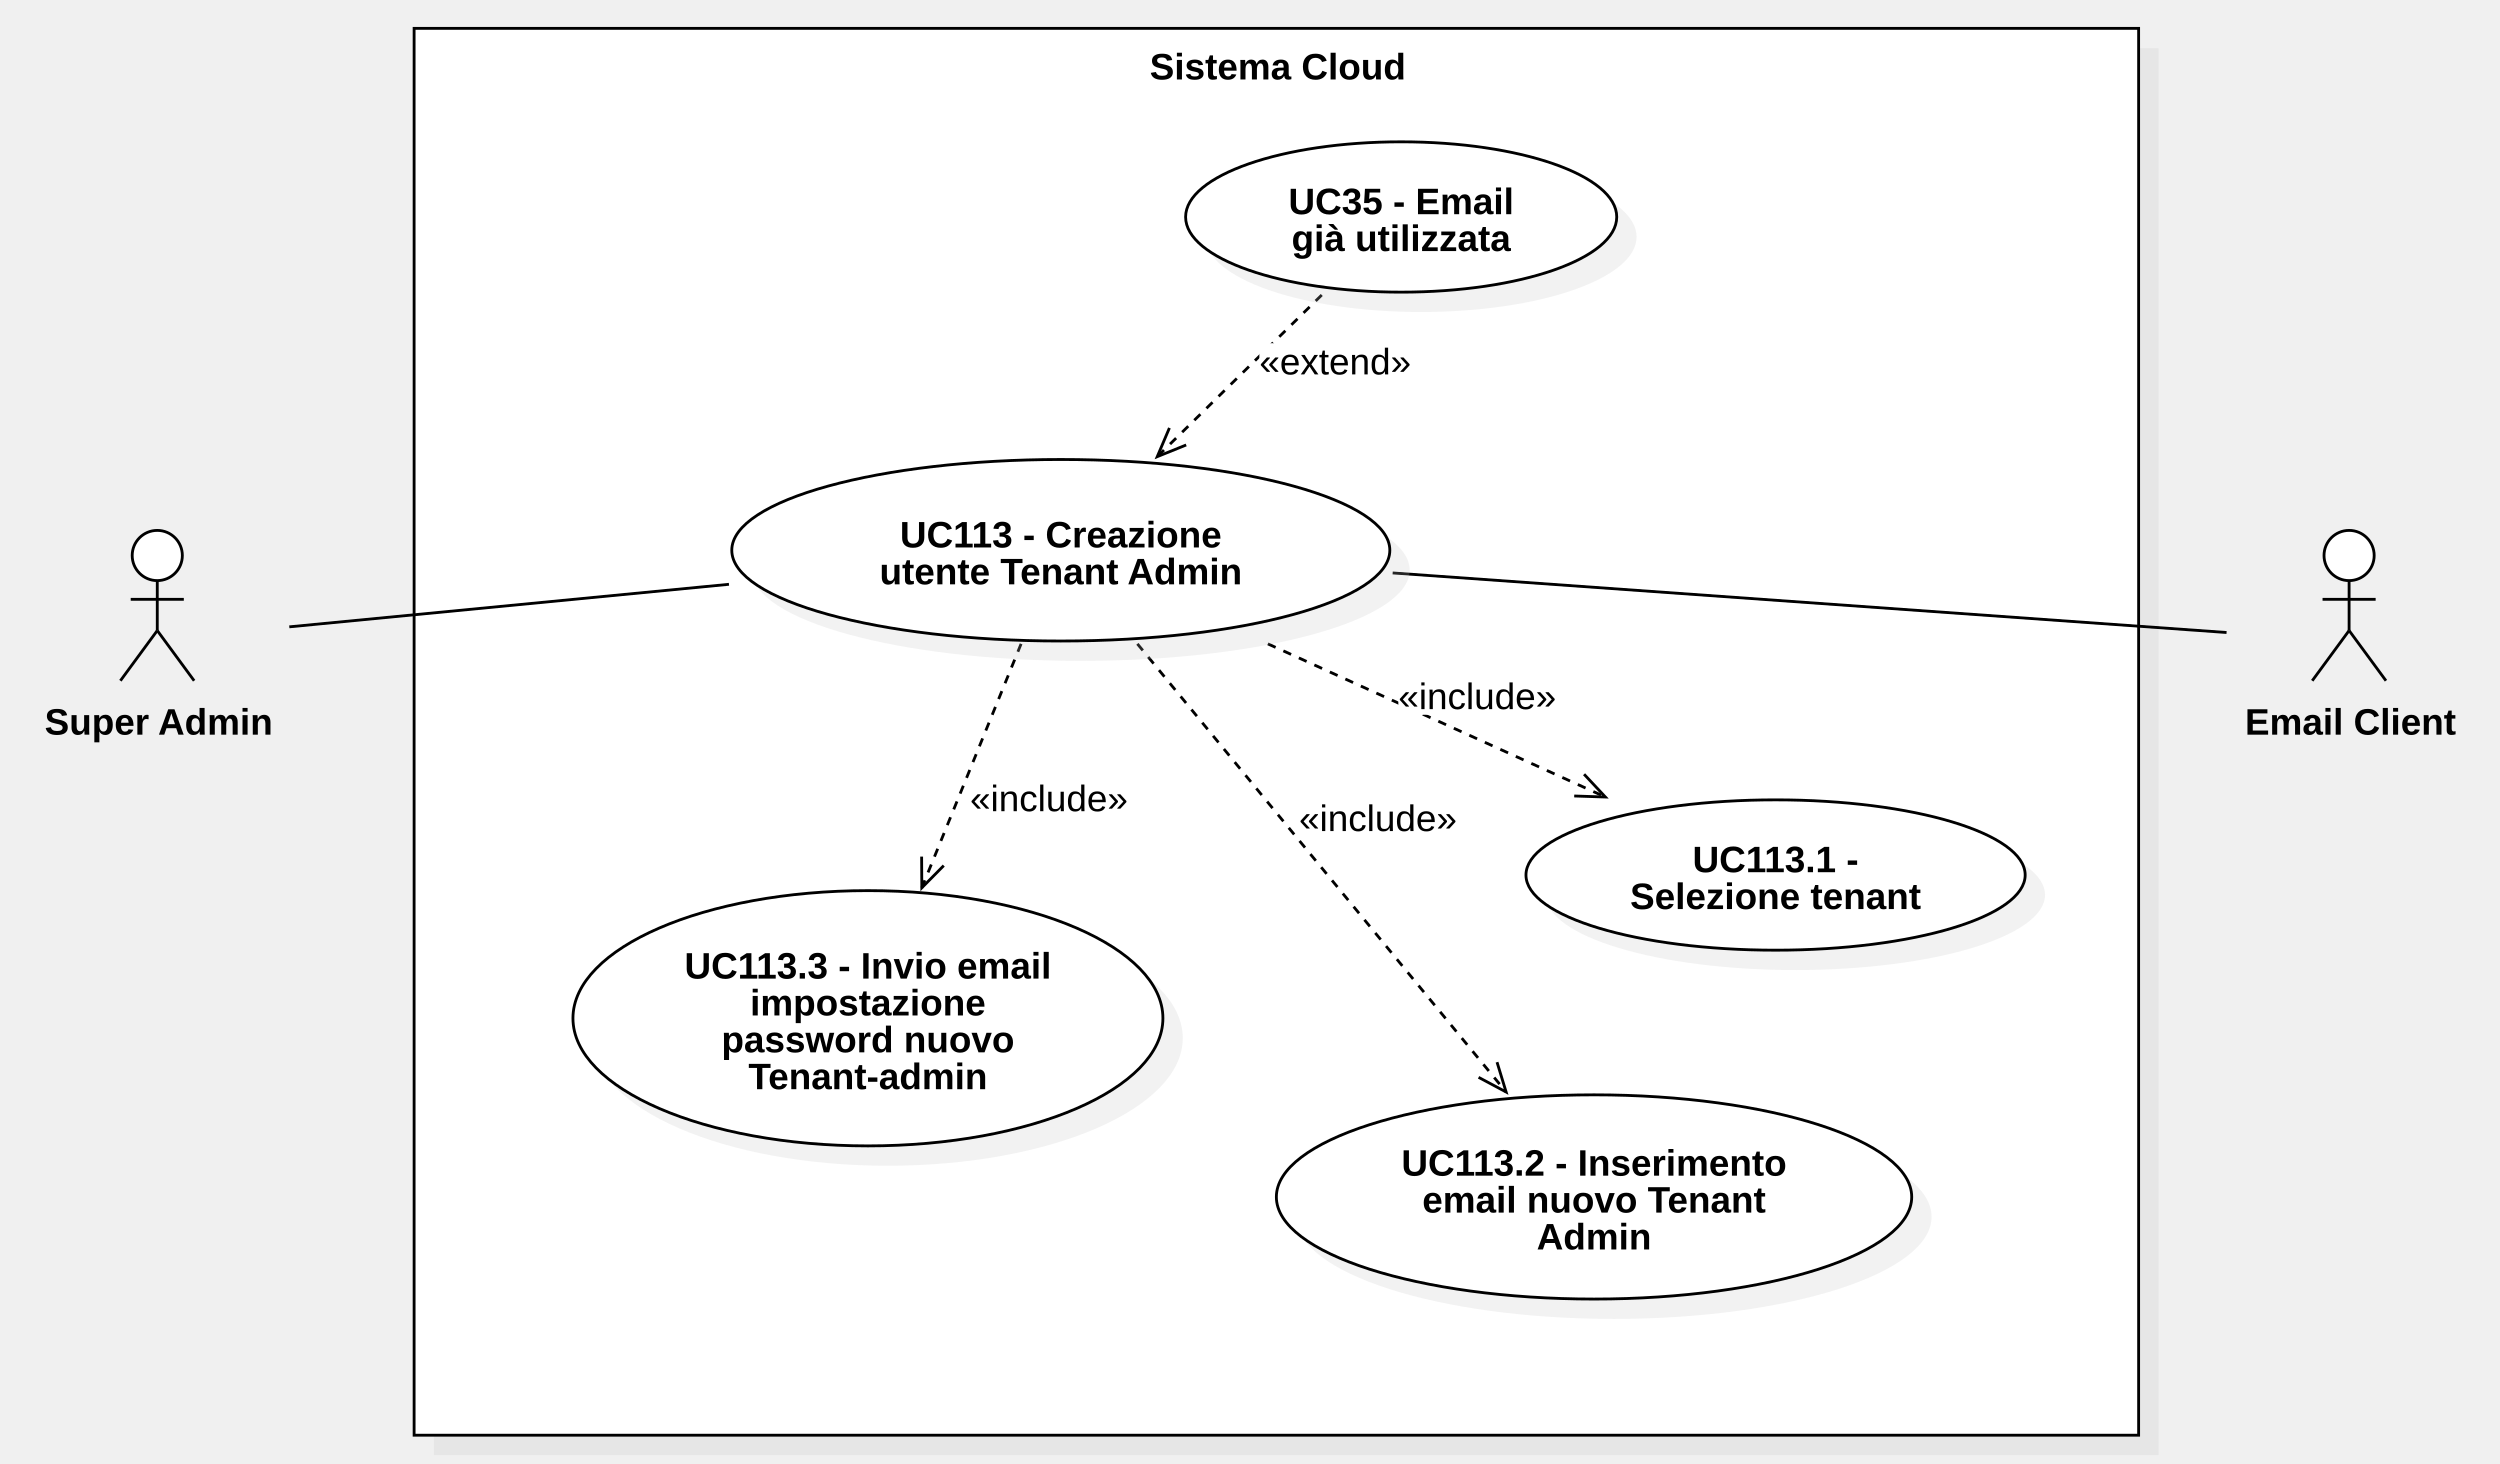
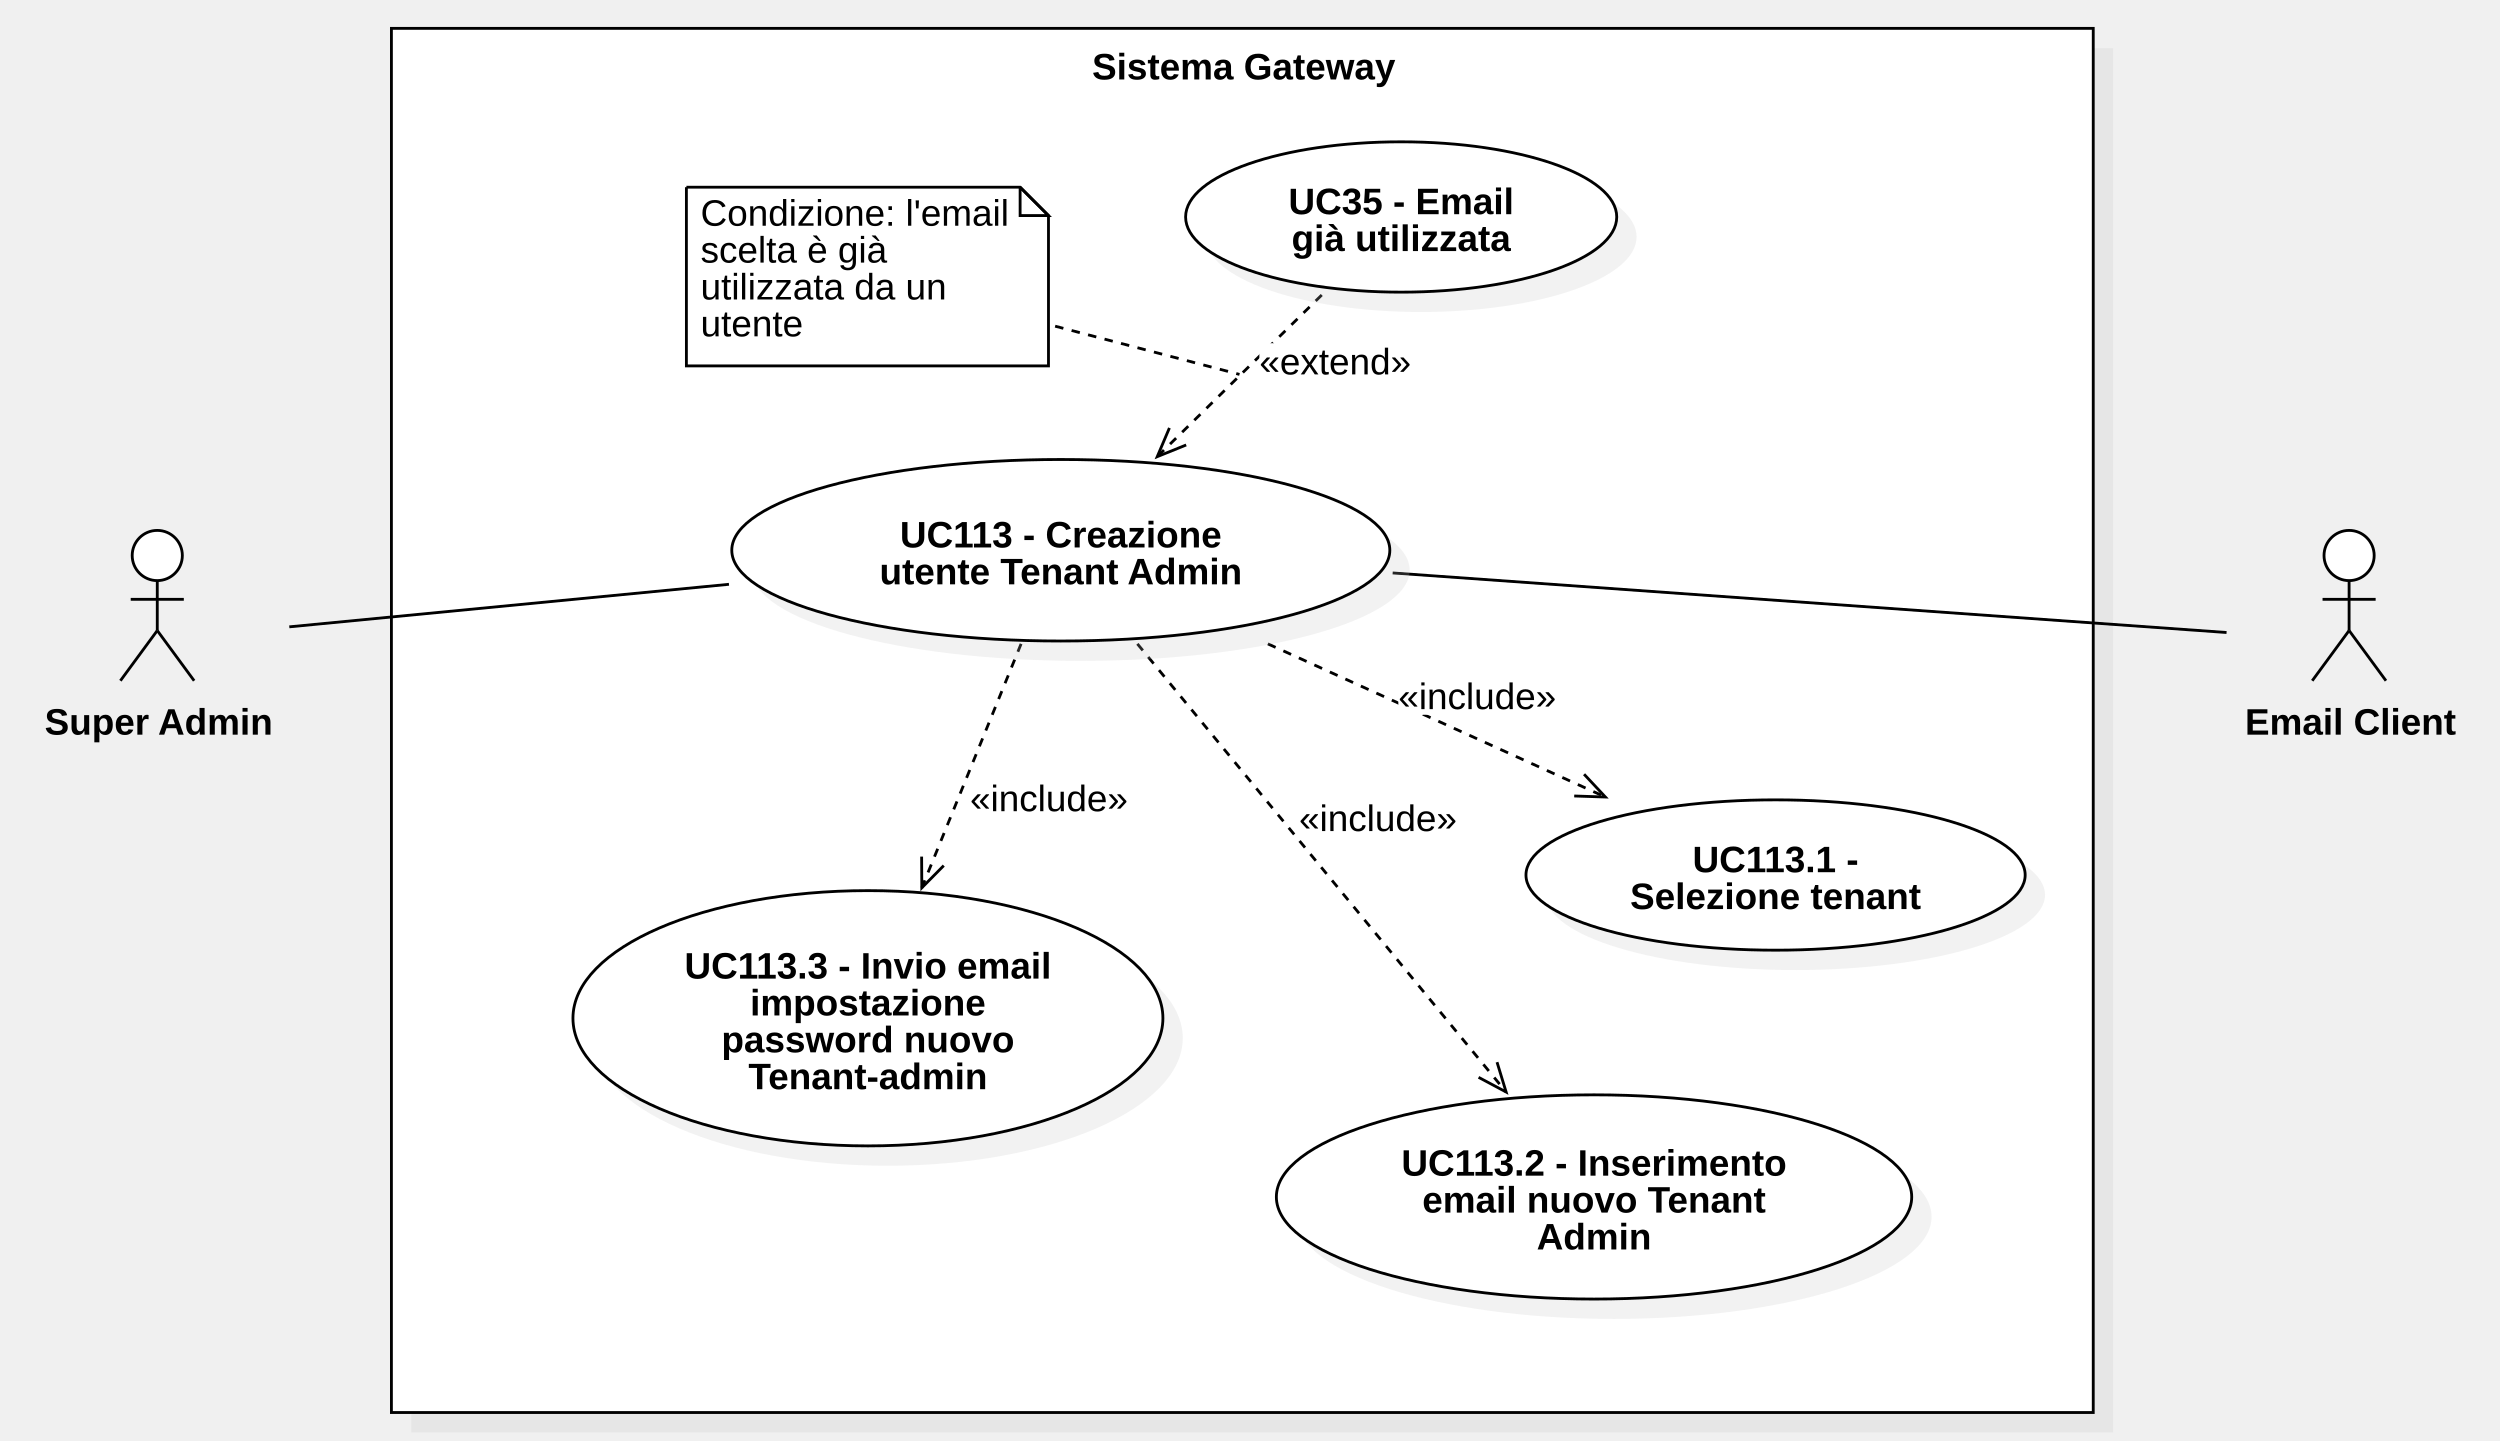
- <svg xmlns="http://www.w3.org/2000/svg" version="1.1" width="881.407" height="516">
+ <svg xmlns="http://www.w3.org/2000/svg" version="1.1" width="881.407" height="508">
  <defs />
  <g>
    <g>
-       <rect fill="#C0C0C0" stroke="none" x="271" y="170" width="608" height="496" transform="matrix(1 0 0 1 -118 -153)" fill-opacity="0.2" />
-     </g>
-     <g>
-       <rect fill="#ffffff" stroke="none" x="264" y="163" width="608" height="496" transform="matrix(1 0 0 1 -118 -153)" />
-     </g>
-     <g>
-       <path fill="none" stroke="#000000" paint-order="fill stroke markers" d=" M 146 10 L 754 10 L 754 506 L 146 506 L 146 10 Z Z" stroke-miterlimit="10" stroke-dasharray="" />
-     </g>
-     <g>
-       <g>
-         <path fill="none" stroke="none" />
-         <text fill="#000000" stroke="none" font-family="Arial" font-size="13px" font-style="normal" font-weight="bold" text-decoration="undefined" x="568.5" y="176.5" text-anchor="middle" dominant-baseline="central" transform="matrix(1 0 0 1 -118 -153)">Sistema Cloud</text>
+       <rect fill="#C0C0C0" stroke="none" x="340" y="151" width="600" height="488" transform="matrix(1 0 0 1 -195 -134)" fill-opacity="0.2" />
+     </g>
+     <g>
+       <rect fill="#ffffff" stroke="none" x="333" y="144" width="600" height="488" transform="matrix(1 0 0 1 -195 -134)" />
+     </g>
+     <g>
+       <path fill="none" stroke="#000000" paint-order="fill stroke markers" d=" M 138 10 L 738 10 L 738 498 L 138 498 L 138 10 Z Z" stroke-miterlimit="10" stroke-dasharray="" />
+     </g>
+     <g>
+       <g>
+         <path fill="none" stroke="none" />
+         <text fill="#000000" stroke="none" font-family="Arial" font-size="13px" font-style="normal" font-weight="bold" text-decoration="undefined" x="633.5" y="157.5" text-anchor="middle" dominant-baseline="central" transform="matrix(1 0 0 1 -195 -134)">Sistema Gateway</text>
      </g>
    </g>
    <g>
      <path fill="#ffffff" stroke="none" paint-order="stroke fill markers" d=" M 819.364 195.85 C 819.364 190.962 823.321 187 828.204 187 C 833.086 187 837.044 190.962 837.044 195.85 C 837.044 200.738 833.086 204.7 828.204 204.7 C 823.321 204.7 819.364 200.738 819.364 195.85 Z" />
    </g>
    <g>
      <path fill="none" stroke="#000000" paint-order="fill stroke markers" d=" M 819.364 195.85 C 819.364 190.962 823.321 187 828.204 187 C 833.086 187 837.044 190.962 837.044 195.85 C 837.044 200.738 833.086 204.7 828.204 204.7 C 823.321 204.7 819.364 200.738 819.364 195.85 Z" stroke-miterlimit="10" stroke-dasharray="" />
    </g>
    <g>
      <path fill="none" stroke="#000000" paint-order="fill stroke markers" d=" M 828.204 204.7 L 828.204 222.3" stroke-miterlimit="10" stroke-dasharray="" />
    </g>
    <g>
      <path fill="none" stroke="#000000" paint-order="fill stroke markers" d=" M 818.844 211.3 L 837.564 211.3" stroke-miterlimit="10" stroke-dasharray="" />
    </g>
    <g>
      <path fill="none" stroke="#000000" paint-order="fill stroke markers" d=" M 828.204 222.3 L 815.204 240" stroke-miterlimit="10" stroke-dasharray="" />
    </g>
    <g>
      <path fill="none" stroke="#000000" paint-order="fill stroke markers" d=" M 828.204 222.3 L 841.204 240" stroke-miterlimit="10" stroke-dasharray="" />
    </g>
    <g>
      <g>
        <path fill="none" stroke="none" />
-         <text fill="#000000" stroke="none" font-family="Arial" font-size="13px" font-style="normal" font-weight="bold" text-decoration="undefined" x="946.704" y="407.5" text-anchor="middle" dominant-baseline="central" transform="matrix(1 0 0 1 -118 -153)">Email Client</text>
+         <text fill="#000000" stroke="none" font-family="Arial" font-size="13px" font-style="normal" font-weight="bold" text-decoration="undefined" x="1023.704" y="388.5" text-anchor="middle" dominant-baseline="central" transform="matrix(1 0 0 1 -195 -134)">Email Client</text>
      </g>
    </g>
    <g>
      <path fill="none" stroke="#000000" paint-order="fill stroke markers" d=" M 491 202 L 785 223" stroke-miterlimit="10" stroke-dasharray="" />
    </g>
    <g>
      <path fill="none" stroke="#000000" paint-order="fill stroke markers" d=" M 466 104 L 408 161" stroke-miterlimit="10" stroke-dasharray="3" />
    </g>
    <g>
      <path fill="none" stroke="#000000" paint-order="fill stroke markers" d=" M 412.298 150.874 L 408 161 L 418.199 156.879" stroke-miterlimit="10" stroke-dasharray="" />
    </g>
    <g>
-       <rect fill="#ffffff" stroke="none" x="562" y="274" width="53.492" height="13" transform="matrix(1 0 0 1 -118 -153)" />
-     </g>
-     <g>
-       <g>
-         <path fill="none" stroke="none" />
-         <text fill="#000000" stroke="none" font-family="Arial" font-size="13px" font-style="normal" font-weight="normal" text-decoration="undefined" x="588.746" y="280.5" text-anchor="middle" dominant-baseline="central" transform="matrix(1 0 0 1 -118 -153)">«extend»</text>
+       <rect fill="#ffffff" stroke="none" x="639" y="255" width="53.492" height="13" transform="matrix(1 0 0 1 -195 -134)" />
+     </g>
+     <g>
+       <g>
+         <path fill="none" stroke="none" />
+         <text fill="#000000" stroke="none" font-family="Arial" font-size="13px" font-style="normal" font-weight="normal" text-decoration="undefined" x="665.746" y="261.5" text-anchor="middle" dominant-baseline="central" transform="matrix(1 0 0 1 -195 -134)">«extend»</text>
      </g>
    </g>
    <g>
      <path fill="none" stroke="#000000" paint-order="fill stroke markers" d=" M 447 227 L 566 281" stroke-miterlimit="10" stroke-dasharray="3" />
    </g>
    <g>
      <path fill="none" stroke="#000000" paint-order="fill stroke markers" d=" M 555.006 280.634 L 566 281 L 558.485 272.967" stroke-miterlimit="10" stroke-dasharray="" />
    </g>
    <g>
-       <rect fill="#ffffff" stroke="none" x="611" y="392" width="55.656" height="13" transform="matrix(1 0 0 1 -118 -153)" />
-     </g>
-     <g>
-       <g>
-         <path fill="none" stroke="none" />
-         <text fill="#000000" stroke="none" font-family="Arial" font-size="13px" font-style="normal" font-weight="normal" text-decoration="undefined" x="638.828" y="398.5" text-anchor="middle" dominant-baseline="central" transform="matrix(1 0 0 1 -118 -153)">«include»</text>
+       <rect fill="#ffffff" stroke="none" x="688" y="373" width="55.656" height="13" transform="matrix(1 0 0 1 -195 -134)" />
+     </g>
+     <g>
+       <g>
+         <path fill="none" stroke="none" />
+         <text fill="#000000" stroke="none" font-family="Arial" font-size="13px" font-style="normal" font-weight="normal" text-decoration="undefined" x="715.828" y="379.5" text-anchor="middle" dominant-baseline="central" transform="matrix(1 0 0 1 -195 -134)">«include»</text>
      </g>
    </g>
    <g>
      <path fill="none" stroke="#000000" paint-order="fill stroke markers" d=" M 401 227 L 531 385" stroke-miterlimit="10" stroke-dasharray="3" />
    </g>
    <g>
      <path fill="none" stroke="#000000" paint-order="fill stroke markers" d=" M 521.292 379.827 L 531 385 L 527.794 374.478" stroke-miterlimit="10" stroke-dasharray="" />
    </g>
    <g>
-       <rect fill="#ffffff" stroke="none" x="576" y="435" width="55.656" height="13" transform="matrix(1 0 0 1 -118 -153)" />
-     </g>
-     <g>
-       <g>
-         <path fill="none" stroke="none" />
-         <text fill="#000000" stroke="none" font-family="Arial" font-size="13px" font-style="normal" font-weight="normal" text-decoration="undefined" x="603.828" y="441.5" text-anchor="middle" dominant-baseline="central" transform="matrix(1 0 0 1 -118 -153)">«include»</text>
+       <rect fill="#ffffff" stroke="none" x="653" y="416" width="55.656" height="13" transform="matrix(1 0 0 1 -195 -134)" />
+     </g>
+     <g>
+       <g>
+         <path fill="none" stroke="none" />
+         <text fill="#000000" stroke="none" font-family="Arial" font-size="13px" font-style="normal" font-weight="normal" text-decoration="undefined" x="680.828" y="422.5" text-anchor="middle" dominant-baseline="central" transform="matrix(1 0 0 1 -195 -134)">«include»</text>
      </g>
    </g>
    <g>
      <path fill="none" stroke="#000000" paint-order="fill stroke markers" d=" M 360 227 L 325 313" stroke-miterlimit="10" stroke-dasharray="3" />
    </g>
    <g>
      <path fill="none" stroke="#000000" paint-order="fill stroke markers" d=" M 324.932 302 L 325 313 L 332.73 305.174" stroke-miterlimit="10" stroke-dasharray="" />
    </g>
    <g>
-       <rect fill="#ffffff" stroke="none" x="460" y="428" width="55.656" height="13" transform="matrix(1 0 0 1 -118 -153)" />
-     </g>
-     <g>
-       <g>
-         <path fill="none" stroke="none" />
-         <text fill="#000000" stroke="none" font-family="Arial" font-size="13px" font-style="normal" font-weight="normal" text-decoration="undefined" x="487.828" y="434.5" text-anchor="middle" dominant-baseline="central" transform="matrix(1 0 0 1 -118 -153)">«include»</text>
+       <rect fill="#ffffff" stroke="none" x="537" y="409" width="55.656" height="13" transform="matrix(1 0 0 1 -195 -134)" />
+     </g>
+     <g>
+       <g>
+         <path fill="none" stroke="none" />
+         <text fill="#000000" stroke="none" font-family="Arial" font-size="13px" font-style="normal" font-weight="normal" text-decoration="undefined" x="564.828" y="415.5" text-anchor="middle" dominant-baseline="central" transform="matrix(1 0 0 1 -195 -134)">«include»</text>
      </g>
    </g>
    <g>
      <path fill="#C0C0C0" stroke="none" paint-order="stroke fill markers" d=" M 265 201 C 265 183.327 316.935 169 381 169 C 445.065 169 497 183.327 497 201 C 497 218.673 445.065 233 381 233 C 316.935 233 265 218.673 265 201 Z" fill-opacity="0.2" />
    </g>
    <g>
      <path fill="#ffffff" stroke="none" paint-order="stroke fill markers" d=" M 258 194 C 258 176.327 309.935 162 374 162 C 438.065 162 490 176.327 490 194 C 490 211.673 438.065 226 374 226 C 309.935 226 258 211.673 258 194 Z" />
    </g>
    <g>
      <path fill="none" stroke="#000000" paint-order="fill stroke markers" d=" M 258 194 C 258 176.327 309.935 162 374 162 C 438.065 162 490 176.327 490 194 C 490 211.673 438.065 226 374 226 C 309.935 226 258 211.673 258 194 Z" stroke-miterlimit="10" stroke-dasharray="" />
    </g>
    <g>
      <g>
        <path fill="none" stroke="none" />
-         <text fill="#000000" stroke="none" font-family="Arial" font-size="13px" font-style="normal" font-weight="bold" text-decoration="undefined" x="492" y="341.5" text-anchor="middle" dominant-baseline="central" transform="matrix(1 0 0 1 -118 -153)">UC113 - Creazione</text>
-         <text fill="#000000" stroke="none" font-family="Arial" font-size="13px" font-style="normal" font-weight="bold" text-decoration="undefined" x="492" y="354.5" text-anchor="middle" dominant-baseline="central" transform="matrix(1 0 0 1 -118 -153)">utente Tenant Admin</text>
+         <text fill="#000000" stroke="none" font-family="Arial" font-size="13px" font-style="normal" font-weight="bold" text-decoration="undefined" x="569" y="322.5" text-anchor="middle" dominant-baseline="central" transform="matrix(1 0 0 1 -195 -134)">UC113 - Creazione</text>
+         <text fill="#000000" stroke="none" font-family="Arial" font-size="13px" font-style="normal" font-weight="bold" text-decoration="undefined" x="569" y="335.5" text-anchor="middle" dominant-baseline="central" transform="matrix(1 0 0 1 -195 -134)">utente Tenant Admin</text>
      </g>
    </g>
    <g>
      <path fill="#C0C0C0" stroke="none" paint-order="stroke fill markers" d=" M 425 83.5 C 425 68.864 459.026 57 501 57 C 542.974 57 577 68.864 577 83.5 C 577 98.136 542.974 110 501 110 C 459.026 110 425 98.136 425 83.5 Z" fill-opacity="0.2" />
    </g>
    <g>
      <path fill="#ffffff" stroke="none" paint-order="stroke fill markers" d=" M 418 76.5 C 418 61.864 452.026 50 494 50 C 535.974 50 570 61.864 570 76.5 C 570 91.136 535.974 103 494 103 C 452.026 103 418 91.136 418 76.5 Z" />
    </g>
    <g>
      <path fill="none" stroke="#000000" paint-order="fill stroke markers" d=" M 418 76.5 C 418 61.864 452.026 50 494 50 C 535.974 50 570 61.864 570 76.5 C 570 91.136 535.974 103 494 103 C 452.026 103 418 91.136 418 76.5 Z" stroke-miterlimit="10" stroke-dasharray="" />
    </g>
    <g>
      <g>
        <path fill="none" stroke="none" />
-         <text fill="#000000" stroke="none" font-family="Arial" font-size="13px" font-style="normal" font-weight="bold" text-decoration="undefined" x="612" y="224" text-anchor="middle" dominant-baseline="central" transform="matrix(1 0 0 1 -118 -153)">UC35 - Email</text>
-         <text fill="#000000" stroke="none" font-family="Arial" font-size="13px" font-style="normal" font-weight="bold" text-decoration="undefined" x="612" y="237" text-anchor="middle" dominant-baseline="central" transform="matrix(1 0 0 1 -118 -153)">già utilizzata</text>
+         <text fill="#000000" stroke="none" font-family="Arial" font-size="13px" font-style="normal" font-weight="bold" text-decoration="undefined" x="689" y="205" text-anchor="middle" dominant-baseline="central" transform="matrix(1 0 0 1 -195 -134)">UC35 - Email</text>
+         <text fill="#000000" stroke="none" font-family="Arial" font-size="13px" font-style="normal" font-weight="bold" text-decoration="undefined" x="689" y="218" text-anchor="middle" dominant-baseline="central" transform="matrix(1 0 0 1 -195 -134)">già utilizzata</text>
      </g>
    </g>
    <g>
      <path fill="#C0C0C0" stroke="none" paint-order="stroke fill markers" d=" M 545 315.5 C 545 300.864 584.399 289 633 289 C 681.601 289 721 300.864 721 315.5 C 721 330.136 681.601 342 633 342 C 584.399 342 545 330.136 545 315.5 Z" fill-opacity="0.2" />
    </g>
    <g>
      <path fill="#ffffff" stroke="none" paint-order="stroke fill markers" d=" M 538 308.5 C 538 293.864 577.399 282 626 282 C 674.601 282 714 293.864 714 308.5 C 714 323.136 674.601 335 626 335 C 577.399 335 538 323.136 538 308.5 Z" />
    </g>
    <g>
      <path fill="none" stroke="#000000" paint-order="fill stroke markers" d=" M 538 308.5 C 538 293.864 577.399 282 626 282 C 674.601 282 714 293.864 714 308.5 C 714 323.136 674.601 335 626 335 C 577.399 335 538 323.136 538 308.5 Z" stroke-miterlimit="10" stroke-dasharray="" />
    </g>
    <g>
      <g>
        <path fill="none" stroke="none" />
-         <text fill="#000000" stroke="none" font-family="Arial" font-size="13px" font-style="normal" font-weight="bold" text-decoration="undefined" x="744" y="456" text-anchor="middle" dominant-baseline="central" transform="matrix(1 0 0 1 -118 -153)">UC113.1 -</text>
-         <text fill="#000000" stroke="none" font-family="Arial" font-size="13px" font-style="normal" font-weight="bold" text-decoration="undefined" x="744" y="469" text-anchor="middle" dominant-baseline="central" transform="matrix(1 0 0 1 -118 -153)">Selezione tenant</text>
+         <text fill="#000000" stroke="none" font-family="Arial" font-size="13px" font-style="normal" font-weight="bold" text-decoration="undefined" x="821" y="437" text-anchor="middle" dominant-baseline="central" transform="matrix(1 0 0 1 -195 -134)">UC113.1 -</text>
+         <text fill="#000000" stroke="none" font-family="Arial" font-size="13px" font-style="normal" font-weight="bold" text-decoration="undefined" x="821" y="450" text-anchor="middle" dominant-baseline="central" transform="matrix(1 0 0 1 -195 -134)">Selezione tenant</text>
      </g>
    </g>
    <g>
      <path fill="#C0C0C0" stroke="none" paint-order="stroke fill markers" d=" M 457 429 C 457 409.118 507.144 393 569 393 C 630.856 393 681 409.118 681 429 C 681 448.882 630.856 465 569 465 C 507.144 465 457 448.882 457 429 Z" fill-opacity="0.2" />
    </g>
    <g>
      <path fill="#ffffff" stroke="none" paint-order="stroke fill markers" d=" M 450 422 C 450 402.118 500.144 386 562 386 C 623.856 386 674 402.118 674 422 C 674 441.882 623.856 458 562 458 C 500.144 458 450 441.882 450 422 Z" />
    </g>
    <g>
      <path fill="none" stroke="#000000" paint-order="fill stroke markers" d=" M 450 422 C 450 402.118 500.144 386 562 386 C 623.856 386 674 402.118 674 422 C 674 441.882 623.856 458 562 458 C 500.144 458 450 441.882 450 422 Z" stroke-miterlimit="10" stroke-dasharray="" />
    </g>
    <g>
      <g>
        <path fill="none" stroke="none" />
-         <text fill="#000000" stroke="none" font-family="Arial" font-size="13px" font-style="normal" font-weight="bold" text-decoration="undefined" x="680" y="563" text-anchor="middle" dominant-baseline="central" transform="matrix(1 0 0 1 -118 -153)">UC113.2 - Inserimento</text>
-         <text fill="#000000" stroke="none" font-family="Arial" font-size="13px" font-style="normal" font-weight="bold" text-decoration="undefined" x="680" y="576" text-anchor="middle" dominant-baseline="central" transform="matrix(1 0 0 1 -118 -153)">email nuovo Tenant</text>
-         <text fill="#000000" stroke="none" font-family="Arial" font-size="13px" font-style="normal" font-weight="bold" text-decoration="undefined" x="680" y="589" text-anchor="middle" dominant-baseline="central" transform="matrix(1 0 0 1 -118 -153)">Admin</text>
+         <text fill="#000000" stroke="none" font-family="Arial" font-size="13px" font-style="normal" font-weight="bold" text-decoration="undefined" x="757" y="544" text-anchor="middle" dominant-baseline="central" transform="matrix(1 0 0 1 -195 -134)">UC113.2 - Inserimento</text>
+         <text fill="#000000" stroke="none" font-family="Arial" font-size="13px" font-style="normal" font-weight="bold" text-decoration="undefined" x="757" y="557" text-anchor="middle" dominant-baseline="central" transform="matrix(1 0 0 1 -195 -134)">email nuovo Tenant</text>
+         <text fill="#000000" stroke="none" font-family="Arial" font-size="13px" font-style="normal" font-weight="bold" text-decoration="undefined" x="757" y="570" text-anchor="middle" dominant-baseline="central" transform="matrix(1 0 0 1 -195 -134)">Admin</text>
      </g>
    </g>
    <g>
      <path fill="#C0C0C0" stroke="none" paint-order="stroke fill markers" d=" M 209 366 C 209 341.147 255.562 321 313 321 C 370.438 321 417 341.147 417 366 C 417 390.853 370.438 411 313 411 C 255.562 411 209 390.853 209 366 Z" fill-opacity="0.2" />
    </g>
    <g>
      <path fill="#ffffff" stroke="none" paint-order="stroke fill markers" d=" M 202 359 C 202 334.147 248.562 314 306 314 C 363.438 314 410 334.147 410 359 C 410 383.853 363.438 404 306 404 C 248.562 404 202 383.853 202 359 Z" />
    </g>
    <g>
      <path fill="none" stroke="#000000" paint-order="fill stroke markers" d=" M 202 359 C 202 334.147 248.562 314 306 314 C 363.438 314 410 334.147 410 359 C 410 383.853 363.438 404 306 404 C 248.562 404 202 383.853 202 359 Z" stroke-miterlimit="10" stroke-dasharray="" />
    </g>
    <g>
      <g>
        <path fill="none" stroke="none" />
-         <text fill="#000000" stroke="none" font-family="Arial" font-size="13px" font-style="normal" font-weight="bold" text-decoration="undefined" x="424" y="493.5" text-anchor="middle" dominant-baseline="central" transform="matrix(1 0 0 1 -118 -153)">UC113.3 - Invio email</text>
-         <text fill="#000000" stroke="none" font-family="Arial" font-size="13px" font-style="normal" font-weight="bold" text-decoration="undefined" x="424" y="506.5" text-anchor="middle" dominant-baseline="central" transform="matrix(1 0 0 1 -118 -153)">impostazione</text>
-         <text fill="#000000" stroke="none" font-family="Arial" font-size="13px" font-style="normal" font-weight="bold" text-decoration="undefined" x="424" y="519.5" text-anchor="middle" dominant-baseline="central" transform="matrix(1 0 0 1 -118 -153)">password nuovo</text>
-         <text fill="#000000" stroke="none" font-family="Arial" font-size="13px" font-style="normal" font-weight="bold" text-decoration="undefined" x="424" y="532.5" text-anchor="middle" dominant-baseline="central" transform="matrix(1 0 0 1 -118 -153)">Tenant-admin</text>
+         <text fill="#000000" stroke="none" font-family="Arial" font-size="13px" font-style="normal" font-weight="bold" text-decoration="undefined" x="501" y="474.5" text-anchor="middle" dominant-baseline="central" transform="matrix(1 0 0 1 -195 -134)">UC113.3 - Invio email</text>
+         <text fill="#000000" stroke="none" font-family="Arial" font-size="13px" font-style="normal" font-weight="bold" text-decoration="undefined" x="501" y="487.5" text-anchor="middle" dominant-baseline="central" transform="matrix(1 0 0 1 -195 -134)">impostazione</text>
+         <text fill="#000000" stroke="none" font-family="Arial" font-size="13px" font-style="normal" font-weight="bold" text-decoration="undefined" x="501" y="500.5" text-anchor="middle" dominant-baseline="central" transform="matrix(1 0 0 1 -195 -134)">password nuovo</text>
+         <text fill="#000000" stroke="none" font-family="Arial" font-size="13px" font-style="normal" font-weight="bold" text-decoration="undefined" x="501" y="513.5" text-anchor="middle" dominant-baseline="central" transform="matrix(1 0 0 1 -195 -134)">Tenant-admin</text>
      </g>
    </g>
    <g>
      <path fill="#ffffff" stroke="none" paint-order="stroke fill markers" d=" M 46.607 195.85 C 46.607 190.962 50.565 187 55.447 187 C 60.329 187 64.287 190.962 64.287 195.85 C 64.287 200.738 60.329 204.7 55.447 204.7 C 50.565 204.7 46.607 200.738 46.607 195.85 Z" />
    </g>
    <g>
      <path fill="none" stroke="#000000" paint-order="fill stroke markers" d=" M 46.607 195.85 C 46.607 190.962 50.565 187 55.447 187 C 60.329 187 64.287 190.962 64.287 195.85 C 64.287 200.738 60.329 204.7 55.447 204.7 C 50.565 204.7 46.607 200.738 46.607 195.85 Z" stroke-miterlimit="10" stroke-dasharray="" />
    </g>
    <g>
      <path fill="none" stroke="#000000" paint-order="fill stroke markers" d=" M 55.447 204.7 L 55.447 222.3" stroke-miterlimit="10" stroke-dasharray="" />
    </g>
    <g>
      <path fill="none" stroke="#000000" paint-order="fill stroke markers" d=" M 46.087 211.3 L 64.807 211.3" stroke-miterlimit="10" stroke-dasharray="" />
    </g>
    <g>
      <path fill="none" stroke="#000000" paint-order="fill stroke markers" d=" M 55.447 222.3 L 42.447 240" stroke-miterlimit="10" stroke-dasharray="" />
    </g>
    <g>
      <path fill="none" stroke="#000000" paint-order="fill stroke markers" d=" M 55.447 222.3 L 68.447 240" stroke-miterlimit="10" stroke-dasharray="" />
    </g>
    <g>
      <g>
        <path fill="none" stroke="none" />
-         <text fill="#000000" stroke="none" font-family="Arial" font-size="13px" font-style="normal" font-weight="bold" text-decoration="undefined" x="173.947" y="407.5" text-anchor="middle" dominant-baseline="central" transform="matrix(1 0 0 1 -118 -153)">Super Admin</text>
+         <text fill="#000000" stroke="none" font-family="Arial" font-size="13px" font-style="normal" font-weight="bold" text-decoration="undefined" x="250.947" y="388.5" text-anchor="middle" dominant-baseline="central" transform="matrix(1 0 0 1 -195 -134)">Super Admin</text>
      </g>
    </g>
    <g>
      <path fill="none" stroke="#000000" paint-order="fill stroke markers" d=" M 102 221 L 257 206" stroke-miterlimit="10" stroke-dasharray="" />
+     </g>
+     <g>
+       <path fill="#ffffff" stroke="none" paint-order="stroke fill markers" d=" M 242 66 L 359.656 66 L 369.656 76 L 369.656 129 L 242 129 L 242 66" />
+     </g>
+     <g>
+       <path fill="none" stroke="#000000" paint-order="fill stroke markers" d=" M 242 66 L 359.656 66 L 369.656 76 L 369.656 129 L 242 129 L 242 66 L 242 66" stroke-miterlimit="10" stroke-dasharray="" />
+     </g>
+     <g>
+       <path fill="none" stroke="#000000" paint-order="fill stroke markers" d=" M 359.656 66 L 359.656 76 L 369.656 76 L 359.656 66" stroke-miterlimit="10" stroke-dasharray="" />
+     </g>
+     <g>
+       <g>
+         <path fill="none" stroke="none" />
+         <text fill="#000000" stroke="none" font-family="Arial" font-size="13px" font-style="normal" font-weight="normal" text-decoration="undefined" x="442" y="205" text-anchor="start" dominant-baseline="text-before-edge" transform="matrix(1 0 0 1 -195 -134)">Condizione: l'email</text>
+         <text fill="#000000" stroke="none" font-family="Arial" font-size="13px" font-style="normal" font-weight="normal" text-decoration="undefined" x="442" y="218" text-anchor="start" dominant-baseline="text-before-edge" transform="matrix(1 0 0 1 -195 -134)">scelta è già</text>
+         <text fill="#000000" stroke="none" font-family="Arial" font-size="13px" font-style="normal" font-weight="normal" text-decoration="undefined" x="442" y="231" text-anchor="start" dominant-baseline="text-before-edge" transform="matrix(1 0 0 1 -195 -134)">utilizzata da un</text>
+         <text fill="#000000" stroke="none" font-family="Arial" font-size="13px" font-style="normal" font-weight="normal" text-decoration="undefined" x="442" y="244" text-anchor="start" dominant-baseline="text-before-edge" transform="matrix(1 0 0 1 -195 -134)">utente</text>
+       </g>
+     </g>
+     <g>
+       <path fill="none" stroke="#000000" paint-order="fill stroke markers" d=" M 372 115 L 437 132" stroke-miterlimit="10" stroke-dasharray="3" />
    </g>
  </g>
</svg>
